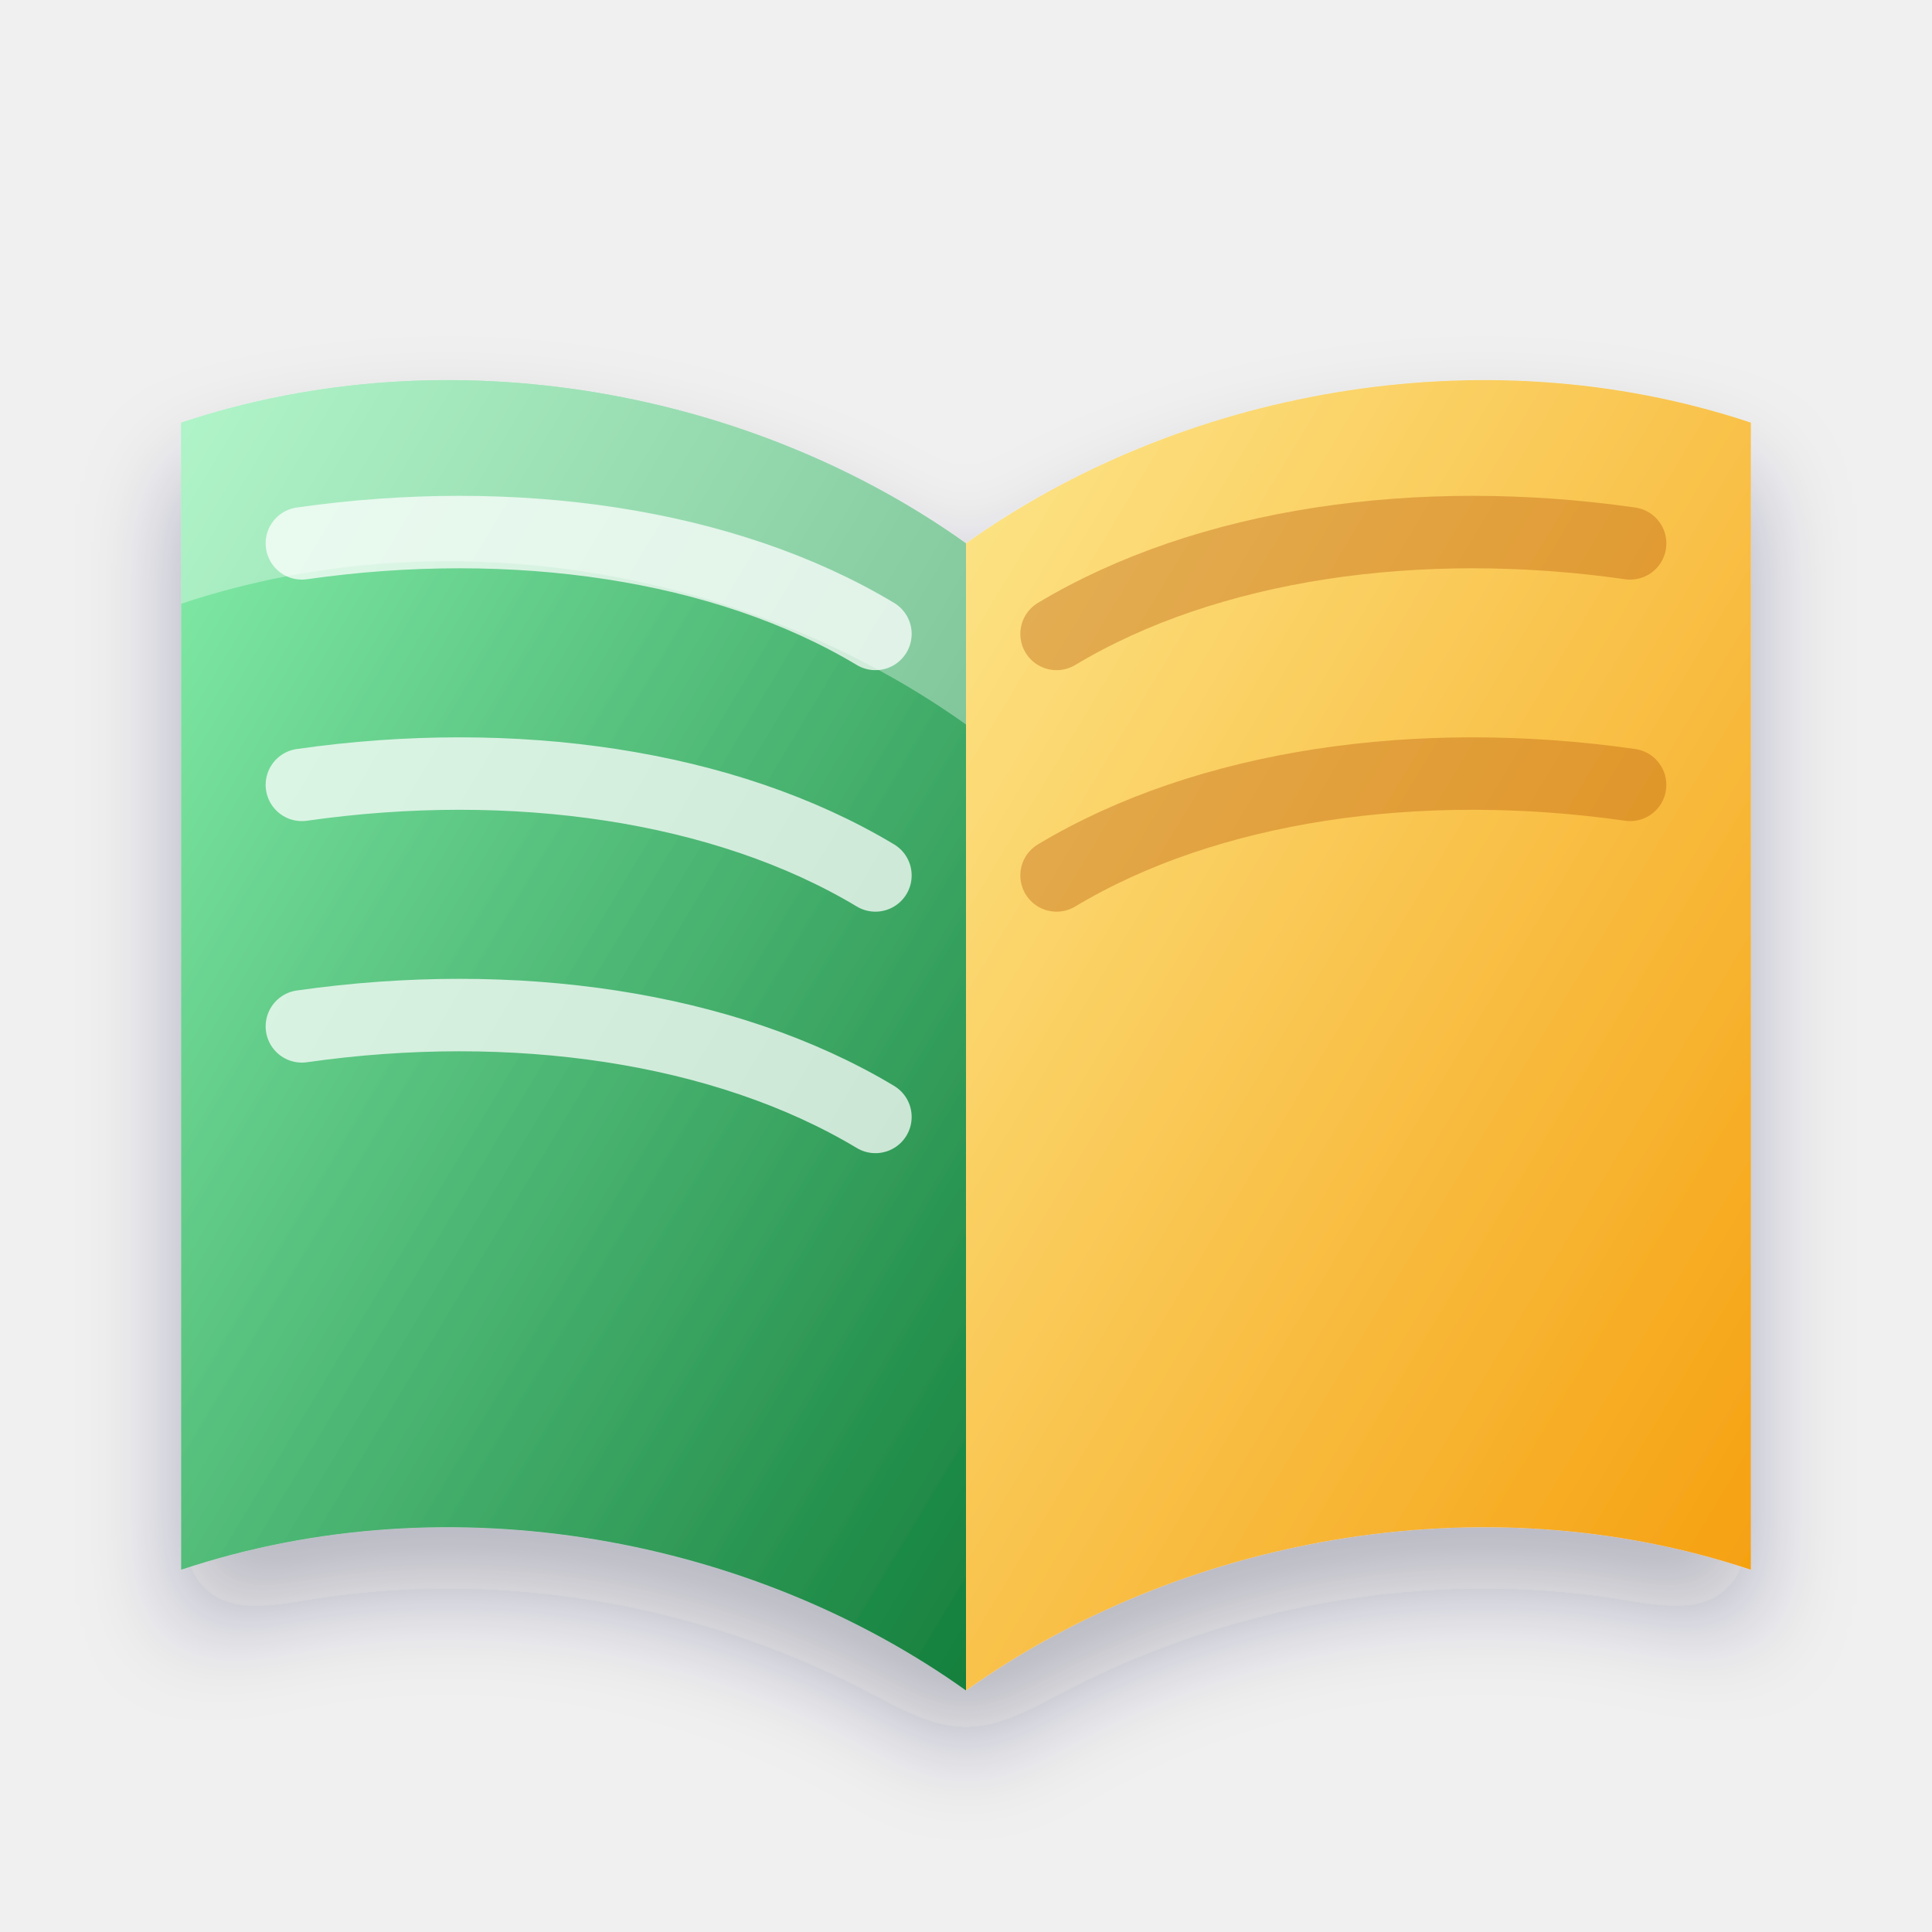
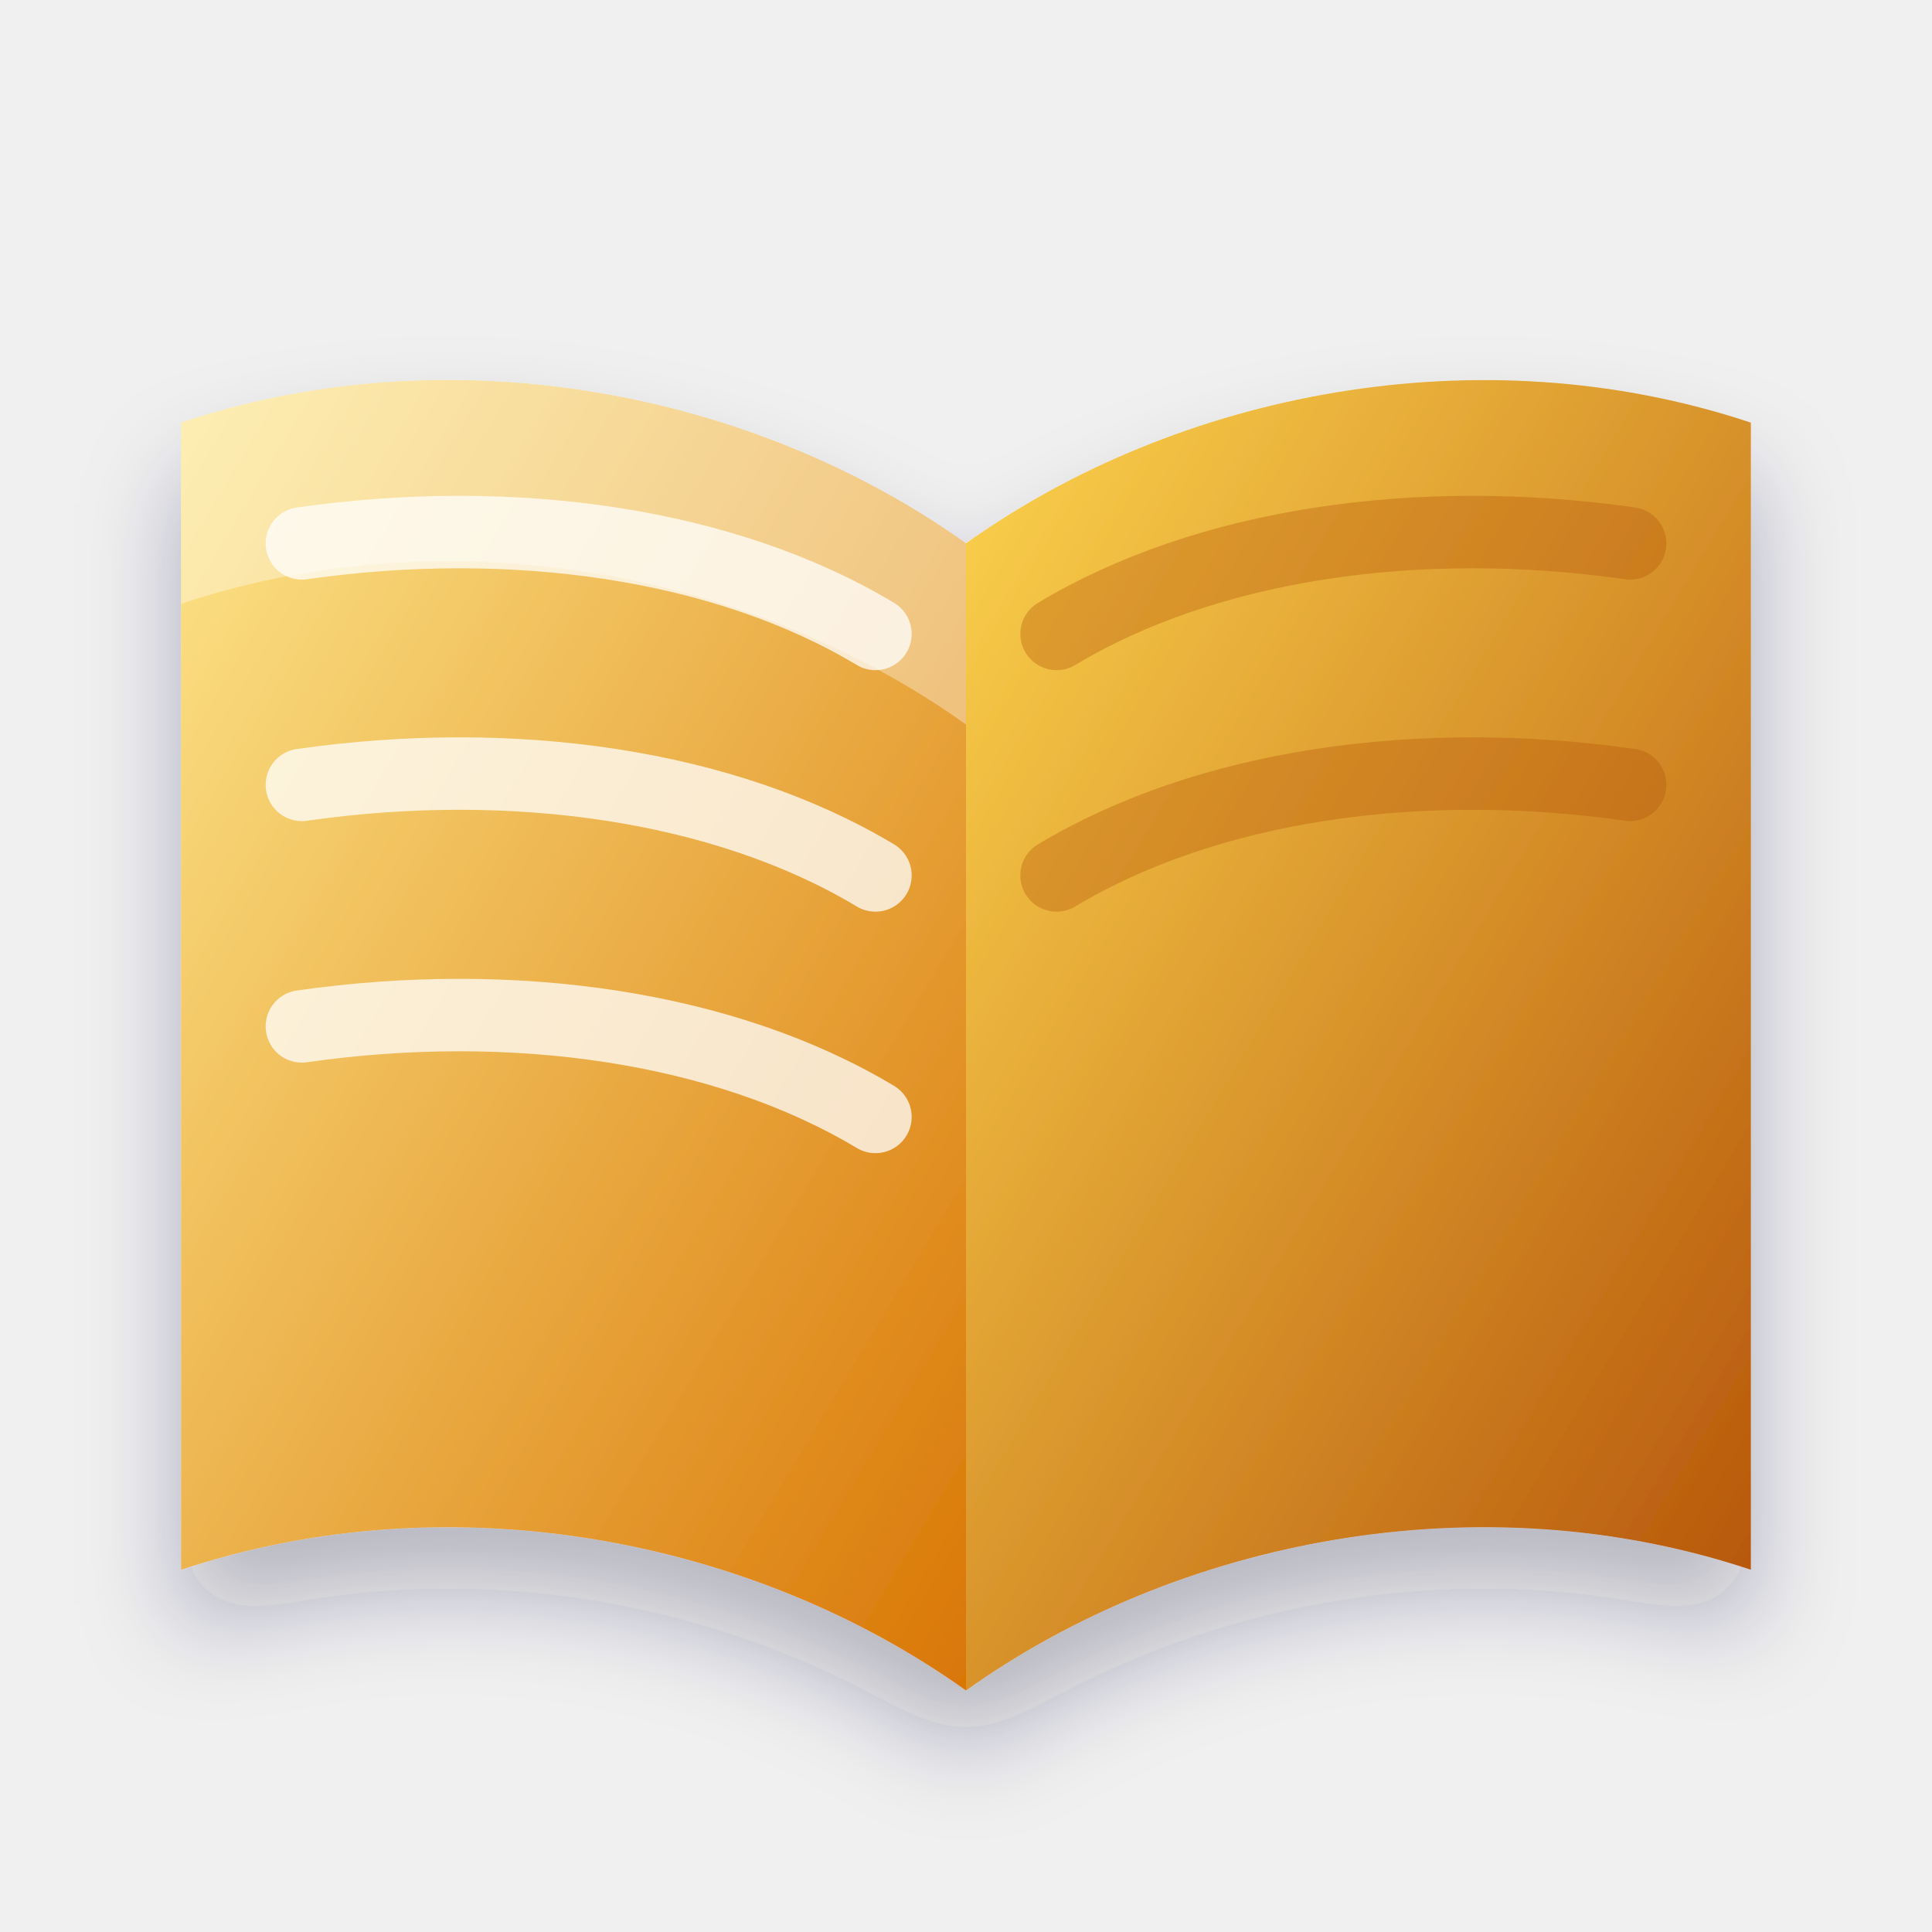
<svg xmlns="http://www.w3.org/2000/svg" viewBox="0 0 64 64" width="64" height="64">
  <defs>
    <filter id="sh" x="-20%" y="-20%" width="140%" height="150%">
      <feDropShadow dx="0" dy="2" stdDeviation="1.6" flood-color="#1e1b4b" flood-opacity=".28" />
    </filter>
    <linearGradient id="g1" x1="0" y1="0" x2="1" y2="1">
-       <stop offset="0" stop-color="#86efac" />
-       <stop offset="1" stop-color="#15803d" />
+       <stop offset="0" stop-color="#fde68a" />
+       <stop offset="1" stop-color="#d97706" />
    </linearGradient>
    <linearGradient id="g2" x1="0" y1="0" x2="1" y2="1">
-       <stop offset="0" stop-color="#fde68a" />
-       <stop offset="1" stop-color="#f59e0b" />
+       <stop offset="0" stop-color="#fcd34d" />
+       <stop offset="1" stop-color="#b45309" />
    </linearGradient>
  </defs>
  <g filter="url(#sh)">
    <path d="M6 14c9-3 19-1 26 4v38c-7-5-17-7-26-4z" fill="url(#g1)" />
    <path d="M58 14c-9-3-19-1-26 4v38c7-5 17-7 26-4z" fill="url(#g2)" />
    <path d="M10 18c7-1 14 0 19 3M10 26c7-1 14 0 19 3M10 34c7-1 14 0 19 3" stroke="#fff" stroke-width="2.4" stroke-linecap="round" fill="none" opacity=".75" />
    <path d="M54 18c-7-1-14 0-19 3M54 26c-7-1-14 0-19 3" stroke="#b45309" stroke-width="2.4" stroke-linecap="round" fill="none" opacity=".35" />
    <path d="M6 14c9-3 19-1 26 4v6c-7-5-17-7-26-4z" fill="#fff" opacity="0.35" />
  </g>
</svg>
